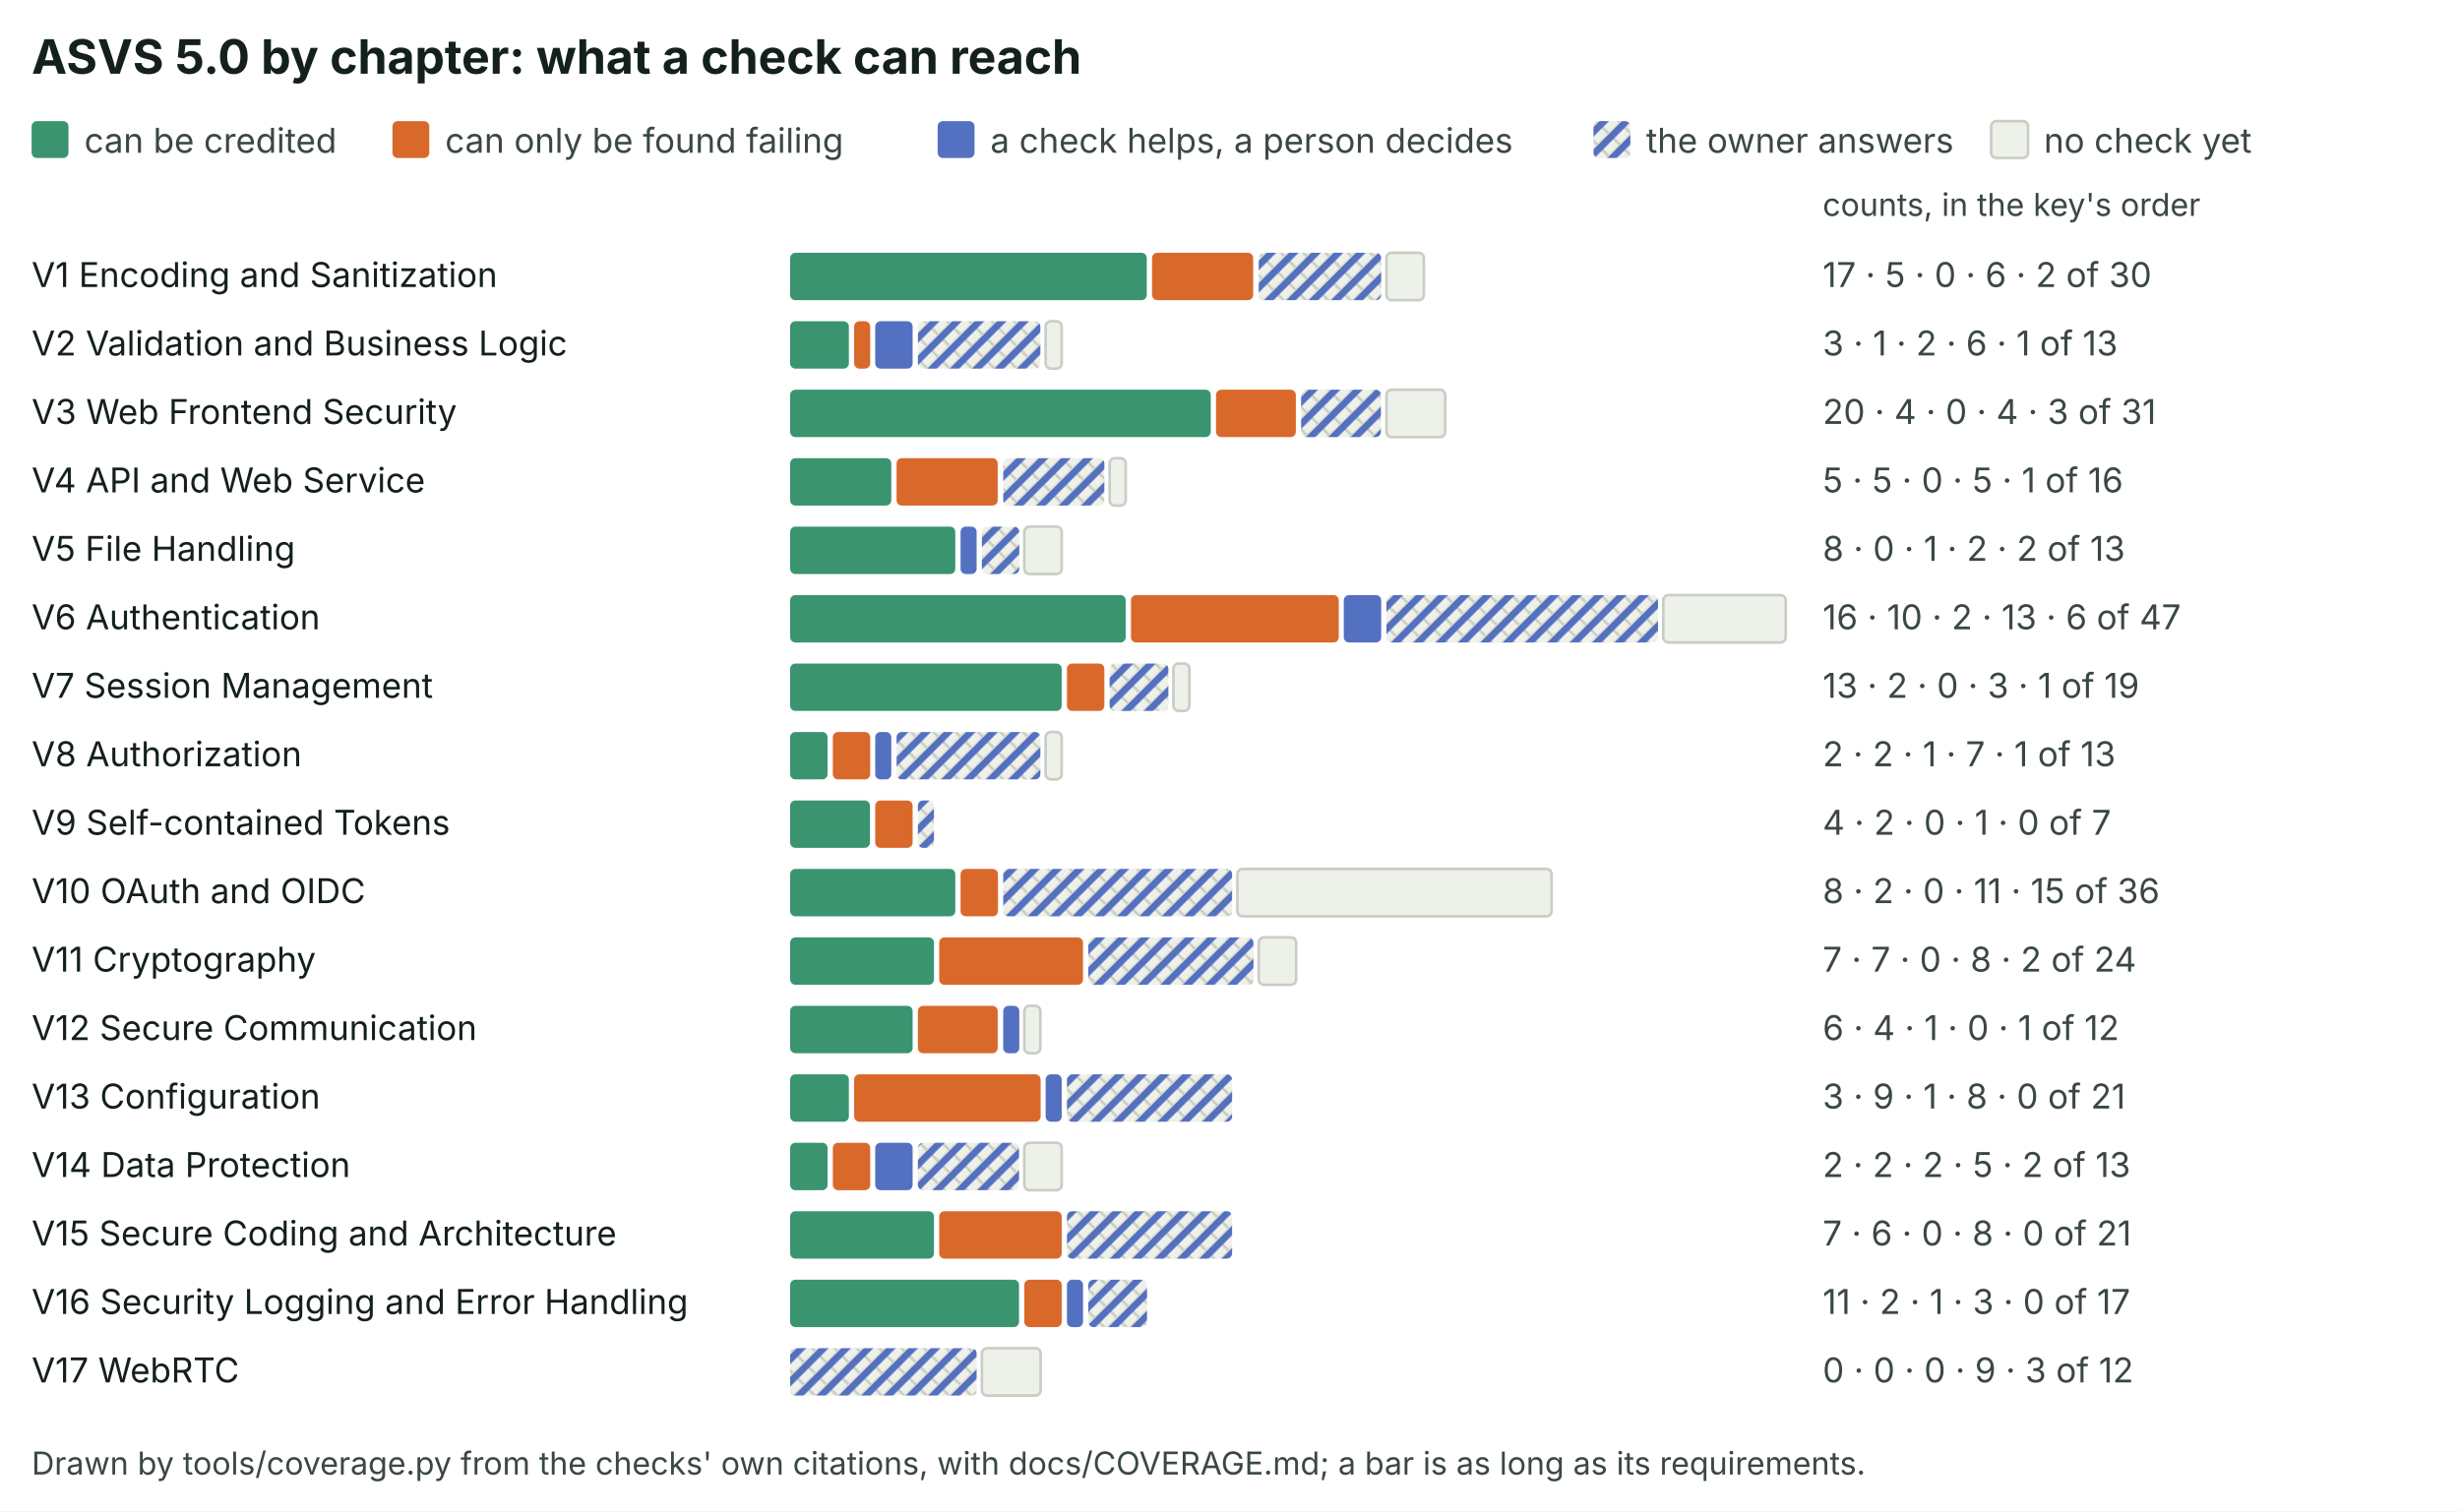
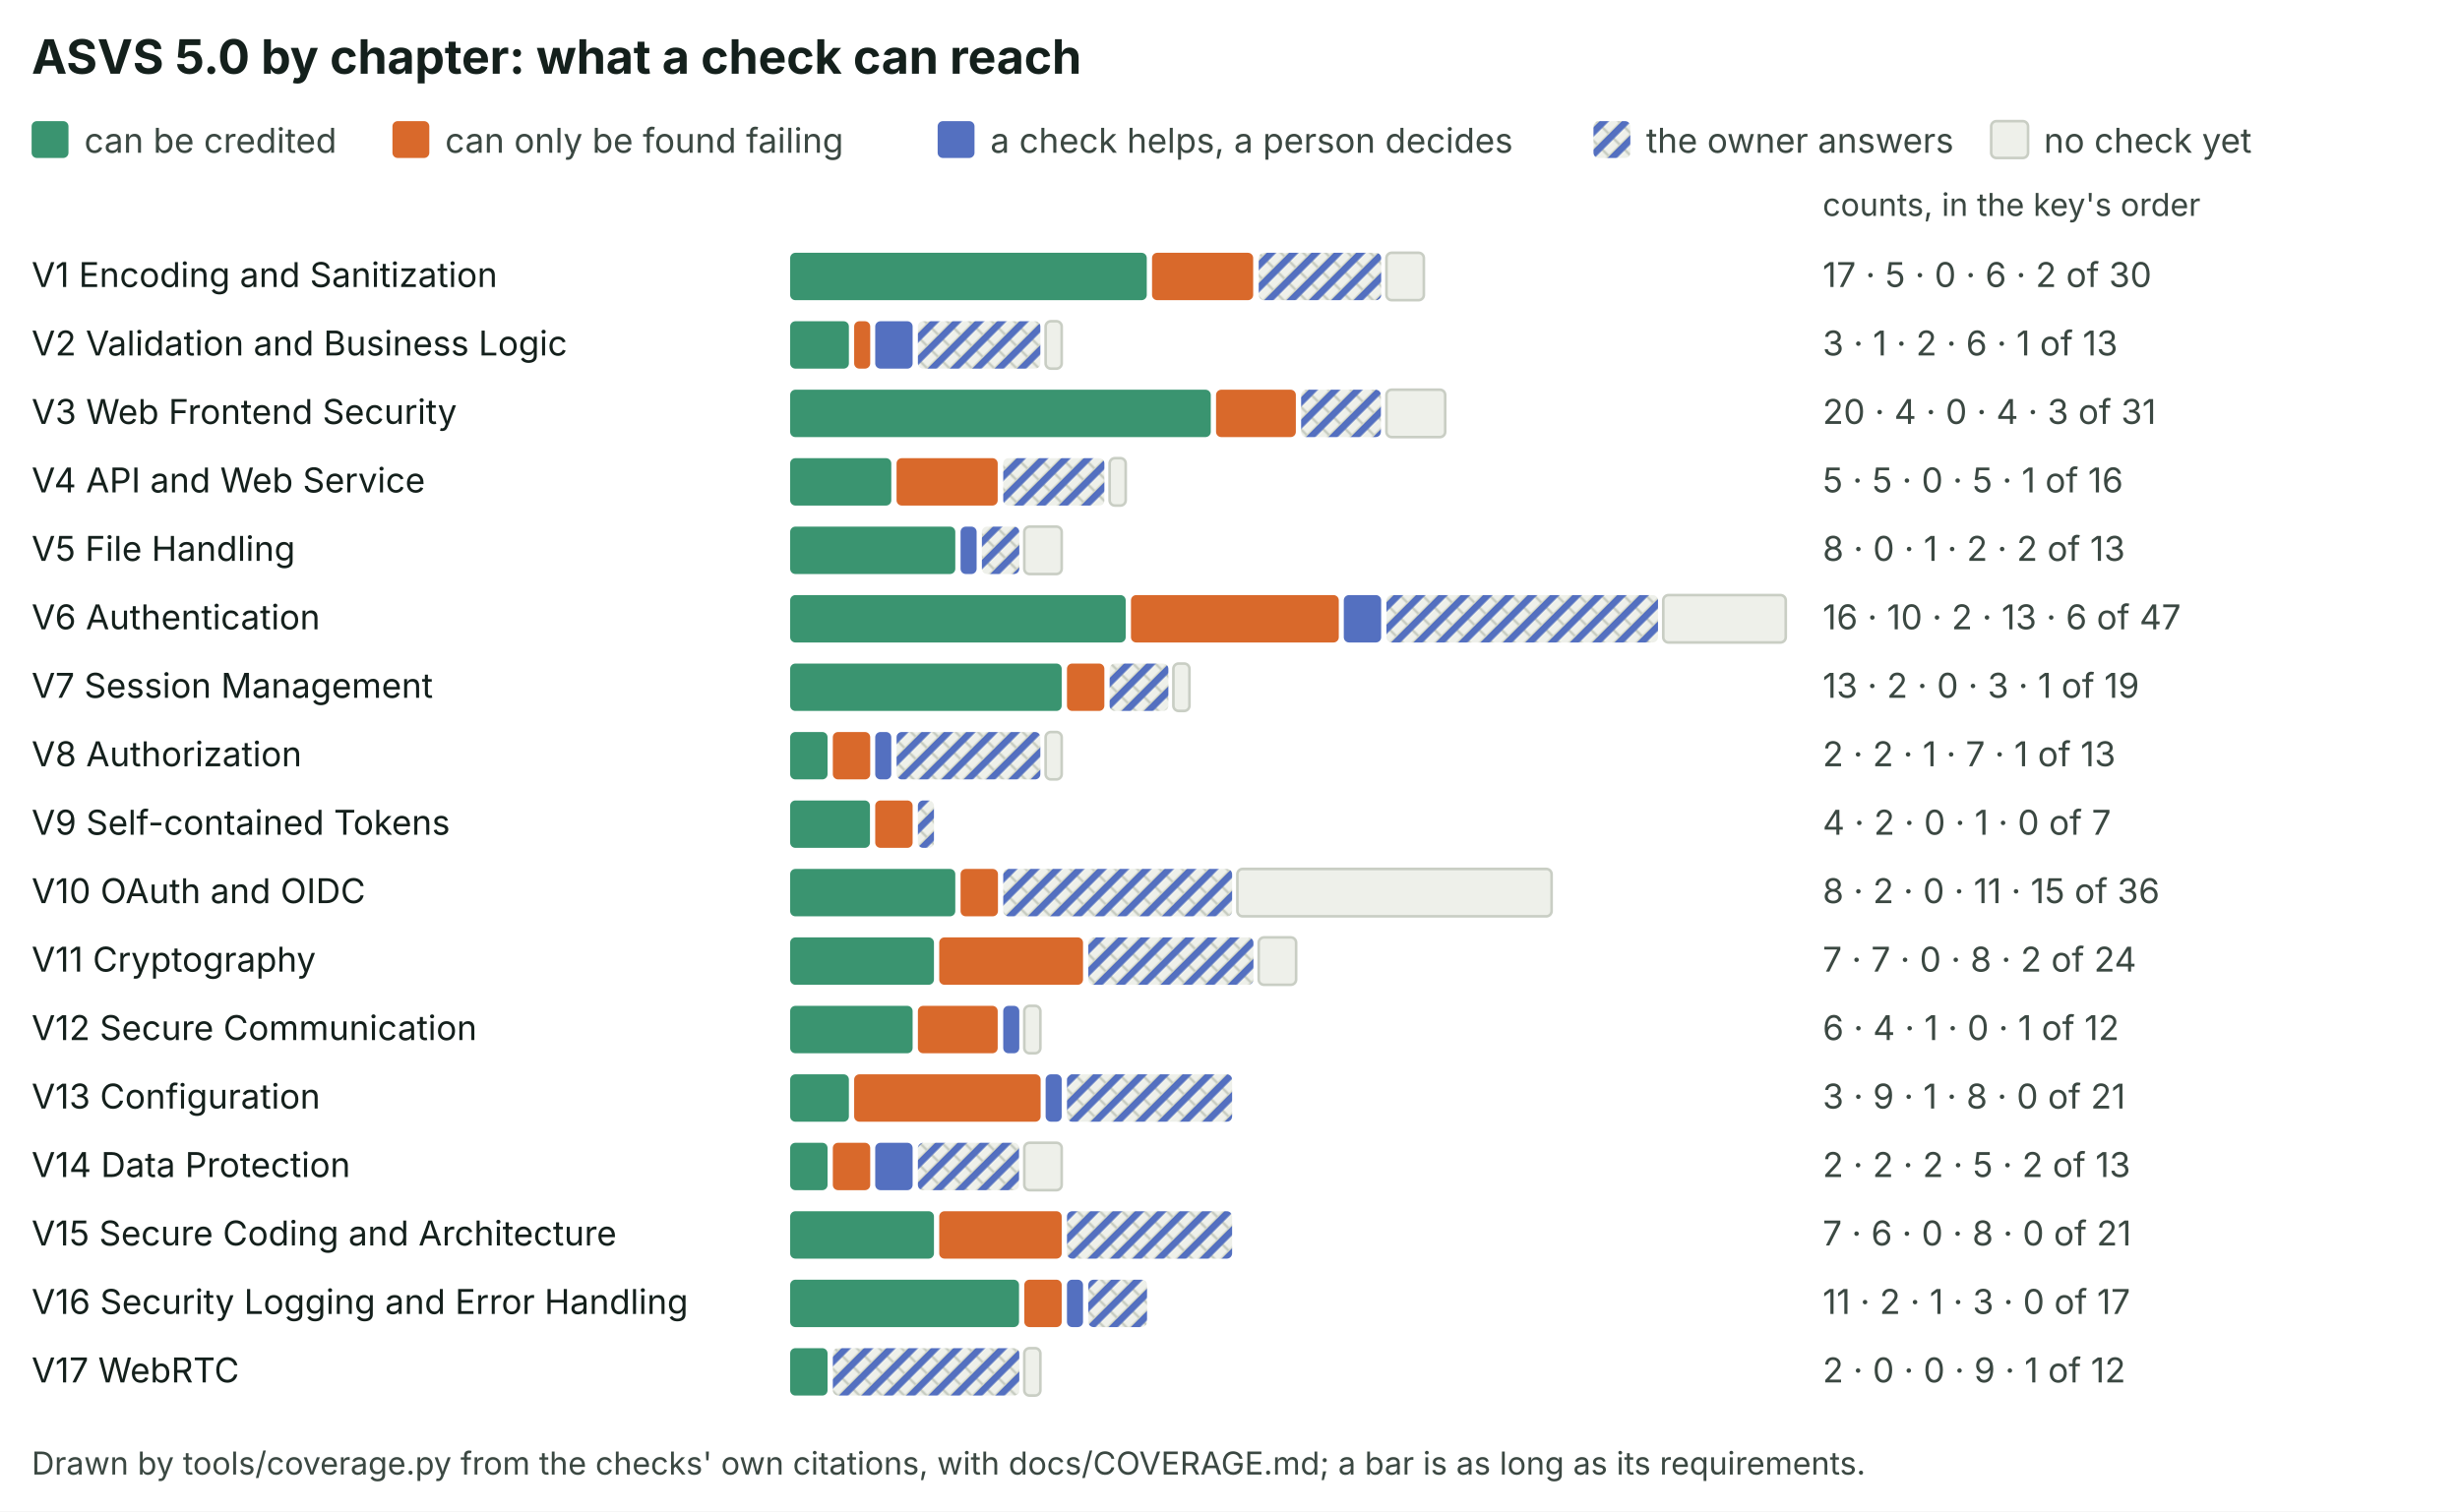
<svg xmlns="http://www.w3.org/2000/svg" viewBox="0 0 934 574" width="934" height="574" role="img" aria-labelledby="t d" font-family="Atkinson Hyperlegible, -apple-system, Segoe UI, sans-serif">
  <style>.bg{fill:#FFFFFF}.ink{fill:#14201C}.soft{fill:#3B4842}.none{fill:#EEF0EA;stroke:#C9CEC4}@media (prefers-color-scheme: dark){.bg{fill:#14201C}.ink{fill:#F3F4EF}.soft{fill:#C9CEC4}.none{fill:#182A23;stroke:#3B4842}}</style>
  <defs>
    <pattern id="owner" width="6" height="6" patternUnits="userSpaceOnUse" patternTransform="rotate(45)">
      <rect class="none" width="6" height="6" />
      <rect width="2.5" height="6" fill="#5470C0" />
    </pattern>
  </defs>
  <rect class="bg" width="934" height="574" />
  <text class="ink" x="12" y="28" font-size="18" font-weight="700">ASVS 5.0 by chapter: what a check can reach</text>
  <rect fill="#3A9470" x="12" y="46" width="14" height="14" rx="2" />
  <text class="soft" x="32" y="58" font-size="13">can be credited</text>
  <rect fill="#D9692B" x="149" y="46" width="14" height="14" rx="2" />
  <text class="soft" x="169" y="58" font-size="13">can only be found failing</text>
  <rect fill="#5470C0" x="356" y="46" width="14" height="14" rx="2" />
  <text class="soft" x="376" y="58" font-size="13">a check helps, a person decides</text>
  <rect fill="url(#owner)" x="605" y="46" width="14" height="14" rx="2" />
  <text class="soft" x="625" y="58" font-size="13">the owner answers</text>
  <rect class="none" x="756" y="46" width="14" height="14" rx="2" />
  <text class="soft" x="776" y="58" font-size="13">no check yet</text>
  <text class="soft" x="692" y="82" font-size="12">counts, in the key's order</text>
  <text class="ink" x="12" y="109" font-size="13">V1 Encoding and Sanitization</text>
  <rect fill="#3A9470" x="300.0" y="96" width="135.4" height="18" rx="2" />
  <rect fill="#D9692B" x="437.4" y="96" width="38.4" height="18" rx="2" />
  <rect fill="url(#owner)" x="477.9" y="96" width="46.5" height="18" rx="2" />
  <rect class="none" x="526.4" y="96" width="14.2" height="18" rx="2" />
  <text class="soft" x="692" y="109" font-size="13">17 · 5 · 0 · 6 · 2  of 30</text>
  <text class="ink" x="12" y="135" font-size="13">V2 Validation and Business Logic</text>
  <rect fill="#3A9470" x="300.0" y="122" width="22.3" height="18" rx="2" />
  <rect fill="#D9692B" x="324.3" y="122" width="6.1" height="18" rx="2" />
  <rect fill="#5470C0" x="332.3" y="122" width="14.2" height="18" rx="2" />
  <rect fill="url(#owner)" x="348.5" y="122" width="46.5" height="18" rx="2" />
  <rect class="none" x="397.0" y="122" width="6.1" height="18" rx="2" />
  <text class="soft" x="692" y="135" font-size="13">3 · 1 · 2 · 6 · 1  of 13</text>
  <text class="ink" x="12" y="161" font-size="13">V3 Web Frontend Security</text>
  <rect fill="#3A9470" x="300.0" y="148" width="159.7" height="18" rx="2" />
  <rect fill="#D9692B" x="461.7" y="148" width="30.3" height="18" rx="2" />
  <rect fill="url(#owner)" x="494.0" y="148" width="30.3" height="18" rx="2" />
  <rect class="none" x="526.4" y="148" width="22.3" height="18" rx="2" />
  <text class="soft" x="692" y="161" font-size="13">20 · 4 · 0 · 4 · 3  of 31</text>
  <text class="ink" x="12" y="187" font-size="13">V4 API and Web Service</text>
  <rect fill="#3A9470" x="300.0" y="174" width="38.4" height="18" rx="2" />
  <rect fill="#D9692B" x="340.4" y="174" width="38.4" height="18" rx="2" />
  <rect fill="url(#owner)" x="380.9" y="174" width="38.4" height="18" rx="2" />
  <rect class="none" x="421.3" y="174" width="6.1" height="18" rx="2" />
  <text class="soft" x="692" y="187" font-size="13">5 · 5 · 0 · 5 · 1  of 16</text>
  <text class="ink" x="12" y="213" font-size="13">V5 File Handling</text>
  <rect fill="#3A9470" x="300.0" y="200" width="62.7" height="18" rx="2" />
  <rect fill="#5470C0" x="364.7" y="200" width="6.1" height="18" rx="2" />
  <rect fill="url(#owner)" x="372.8" y="200" width="14.2" height="18" rx="2" />
  <rect class="none" x="388.9" y="200" width="14.2" height="18" rx="2" />
  <text class="soft" x="692" y="213" font-size="13">8 · 0 · 1 · 2 · 2  of 13</text>
  <text class="ink" x="12" y="239" font-size="13">V6 Authentication</text>
  <rect fill="#3A9470" x="300.0" y="226" width="127.4" height="18" rx="2" />
  <rect fill="#D9692B" x="429.4" y="226" width="78.9" height="18" rx="2" />
  <rect fill="#5470C0" x="510.2" y="226" width="14.2" height="18" rx="2" />
  <rect fill="url(#owner)" x="526.4" y="226" width="103.1" height="18" rx="2" />
  <rect class="none" x="631.5" y="226" width="46.5" height="18" rx="2" />
  <text class="soft" x="692" y="239" font-size="13">16 · 10 · 2 · 13 · 6  of 47</text>
  <text class="ink" x="12" y="265" font-size="13">V7 Session Management</text>
  <rect fill="#3A9470" x="300.0" y="252" width="103.1" height="18" rx="2" />
  <rect fill="#D9692B" x="405.1" y="252" width="14.2" height="18" rx="2" />
  <rect fill="url(#owner)" x="421.3" y="252" width="22.3" height="18" rx="2" />
  <rect class="none" x="445.5" y="252" width="6.1" height="18" rx="2" />
  <text class="soft" x="692" y="265" font-size="13">13 · 2 · 0 · 3 · 1  of 19</text>
  <text class="ink" x="12" y="291" font-size="13">V8 Authorization</text>
  <rect fill="#3A9470" x="300.0" y="278" width="14.2" height="18" rx="2" />
  <rect fill="#D9692B" x="316.2" y="278" width="14.2" height="18" rx="2" />
  <rect fill="#5470C0" x="332.3" y="278" width="6.1" height="18" rx="2" />
  <rect fill="url(#owner)" x="340.4" y="278" width="54.6" height="18" rx="2" />
  <rect class="none" x="397.0" y="278" width="6.1" height="18" rx="2" />
  <text class="soft" x="692" y="291" font-size="13">2 · 2 · 1 · 7 · 1  of 13</text>
  <text class="ink" x="12" y="317" font-size="13">V9 Self-contained Tokens</text>
  <rect fill="#3A9470" x="300.0" y="304" width="30.3" height="18" rx="2" />
  <rect fill="#D9692B" x="332.3" y="304" width="14.2" height="18" rx="2" />
  <rect fill="url(#owner)" x="348.5" y="304" width="6.1" height="18" rx="2" />
  <text class="soft" x="692" y="317" font-size="13">4 · 2 · 0 · 1 · 0  of 7</text>
  <text class="ink" x="12" y="343" font-size="13">V10 OAuth and OIDC</text>
  <rect fill="#3A9470" x="300.0" y="330" width="62.7" height="18" rx="2" />
  <rect fill="#D9692B" x="364.7" y="330" width="14.2" height="18" rx="2" />
  <rect fill="url(#owner)" x="380.9" y="330" width="86.9" height="18" rx="2" />
  <rect class="none" x="469.8" y="330" width="119.3" height="18" rx="2" />
  <text class="soft" x="692" y="343" font-size="13">8 · 2 · 0 · 11 · 15  of 36</text>
  <text class="ink" x="12" y="369" font-size="13">V11 Cryptography</text>
  <rect fill="#3A9470" x="300.0" y="356" width="54.6" height="18" rx="2" />
  <rect fill="#D9692B" x="356.6" y="356" width="54.6" height="18" rx="2" />
  <rect fill="url(#owner)" x="413.2" y="356" width="62.7" height="18" rx="2" />
  <rect class="none" x="477.9" y="356" width="14.2" height="18" rx="2" />
  <text class="soft" x="692" y="369" font-size="13">7 · 7 · 0 · 8 · 2  of 24</text>
  <text class="ink" x="12" y="395" font-size="13">V12 Secure Communication</text>
  <rect fill="#3A9470" x="300.0" y="382" width="46.5" height="18" rx="2" />
  <rect fill="#D9692B" x="348.5" y="382" width="30.3" height="18" rx="2" />
  <rect fill="#5470C0" x="380.9" y="382" width="6.1" height="18" rx="2" />
  <rect class="none" x="388.9" y="382" width="6.1" height="18" rx="2" />
  <text class="soft" x="692" y="395" font-size="13">6 · 4 · 1 · 0 · 1  of 12</text>
  <text class="ink" x="12" y="421" font-size="13">V13 Configuration</text>
  <rect fill="#3A9470" x="300.0" y="408" width="22.3" height="18" rx="2" />
  <rect fill="#D9692B" x="324.3" y="408" width="70.8" height="18" rx="2" />
  <rect fill="#5470C0" x="397.0" y="408" width="6.1" height="18" rx="2" />
  <rect fill="url(#owner)" x="405.1" y="408" width="62.7" height="18" rx="2" />
  <text class="soft" x="692" y="421" font-size="13">3 · 9 · 1 · 8 · 0  of 21</text>
  <text class="ink" x="12" y="447" font-size="13">V14 Data Protection</text>
  <rect fill="#3A9470" x="300.0" y="434" width="14.2" height="18" rx="2" />
  <rect fill="#D9692B" x="316.2" y="434" width="14.2" height="18" rx="2" />
  <rect fill="#5470C0" x="332.3" y="434" width="14.2" height="18" rx="2" />
  <rect fill="url(#owner)" x="348.5" y="434" width="38.4" height="18" rx="2" />
  <rect class="none" x="388.9" y="434" width="14.2" height="18" rx="2" />
  <text class="soft" x="692" y="447" font-size="13">2 · 2 · 2 · 5 · 2  of 13</text>
  <text class="ink" x="12" y="473" font-size="13">V15 Secure Coding and Architecture</text>
  <rect fill="#3A9470" x="300.0" y="460" width="54.6" height="18" rx="2" />
  <rect fill="#D9692B" x="356.6" y="460" width="46.5" height="18" rx="2" />
  <rect fill="url(#owner)" x="405.1" y="460" width="62.7" height="18" rx="2" />
  <text class="soft" x="692" y="473" font-size="13">7 · 6 · 0 · 8 · 0  of 21</text>
  <text class="ink" x="12" y="499" font-size="13">V16 Security Logging and Error Handling</text>
  <rect fill="#3A9470" x="300.0" y="486" width="86.9" height="18" rx="2" />
  <rect fill="#D9692B" x="388.9" y="486" width="14.2" height="18" rx="2" />
  <rect fill="#5470C0" x="405.1" y="486" width="6.1" height="18" rx="2" />
  <rect fill="url(#owner)" x="413.2" y="486" width="22.3" height="18" rx="2" />
  <text class="soft" x="692" y="499" font-size="13">11 · 2 · 1 · 3 · 0  of 17</text>
  <text class="ink" x="12" y="525" font-size="13">V17 WebRTC</text>
-   <rect fill="url(#owner)" x="300.0" y="512" width="70.8" height="18" rx="2" />
-   <rect class="none" x="372.8" y="512" width="22.3" height="18" rx="2" />
-   <text class="soft" x="692" y="525" font-size="13">0 · 0 · 0 · 9 · 3  of 12</text>
+   <rect fill="#3A9470" x="300.0" y="512" width="14.2" height="18" rx="2" />
+   <rect fill="url(#owner)" x="316.2" y="512" width="70.8" height="18" rx="2" />
+   <rect class="none" x="388.9" y="512" width="6.1" height="18" rx="2" />
+   <text class="soft" x="692" y="525" font-size="13">2 · 0 · 0 · 9 · 1  of 12</text>
  <text class="soft" x="12" y="560" font-size="12">Drawn by tools/coverage.py from the checks' own citations, with docs/COVERAGE.md; a bar is as long as its requirements.</text>
</svg>
